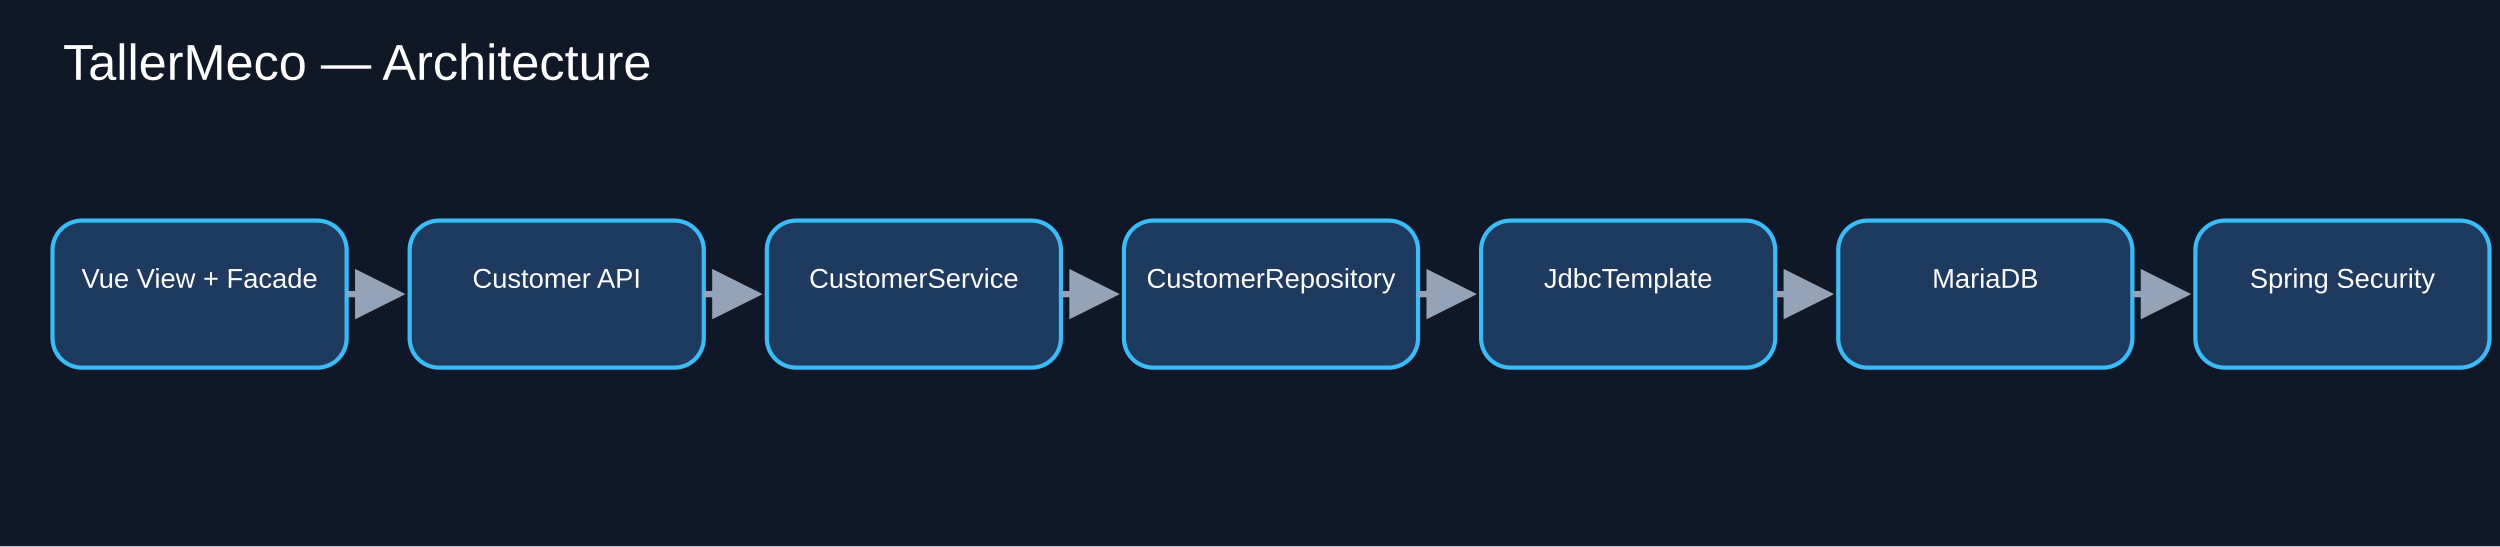
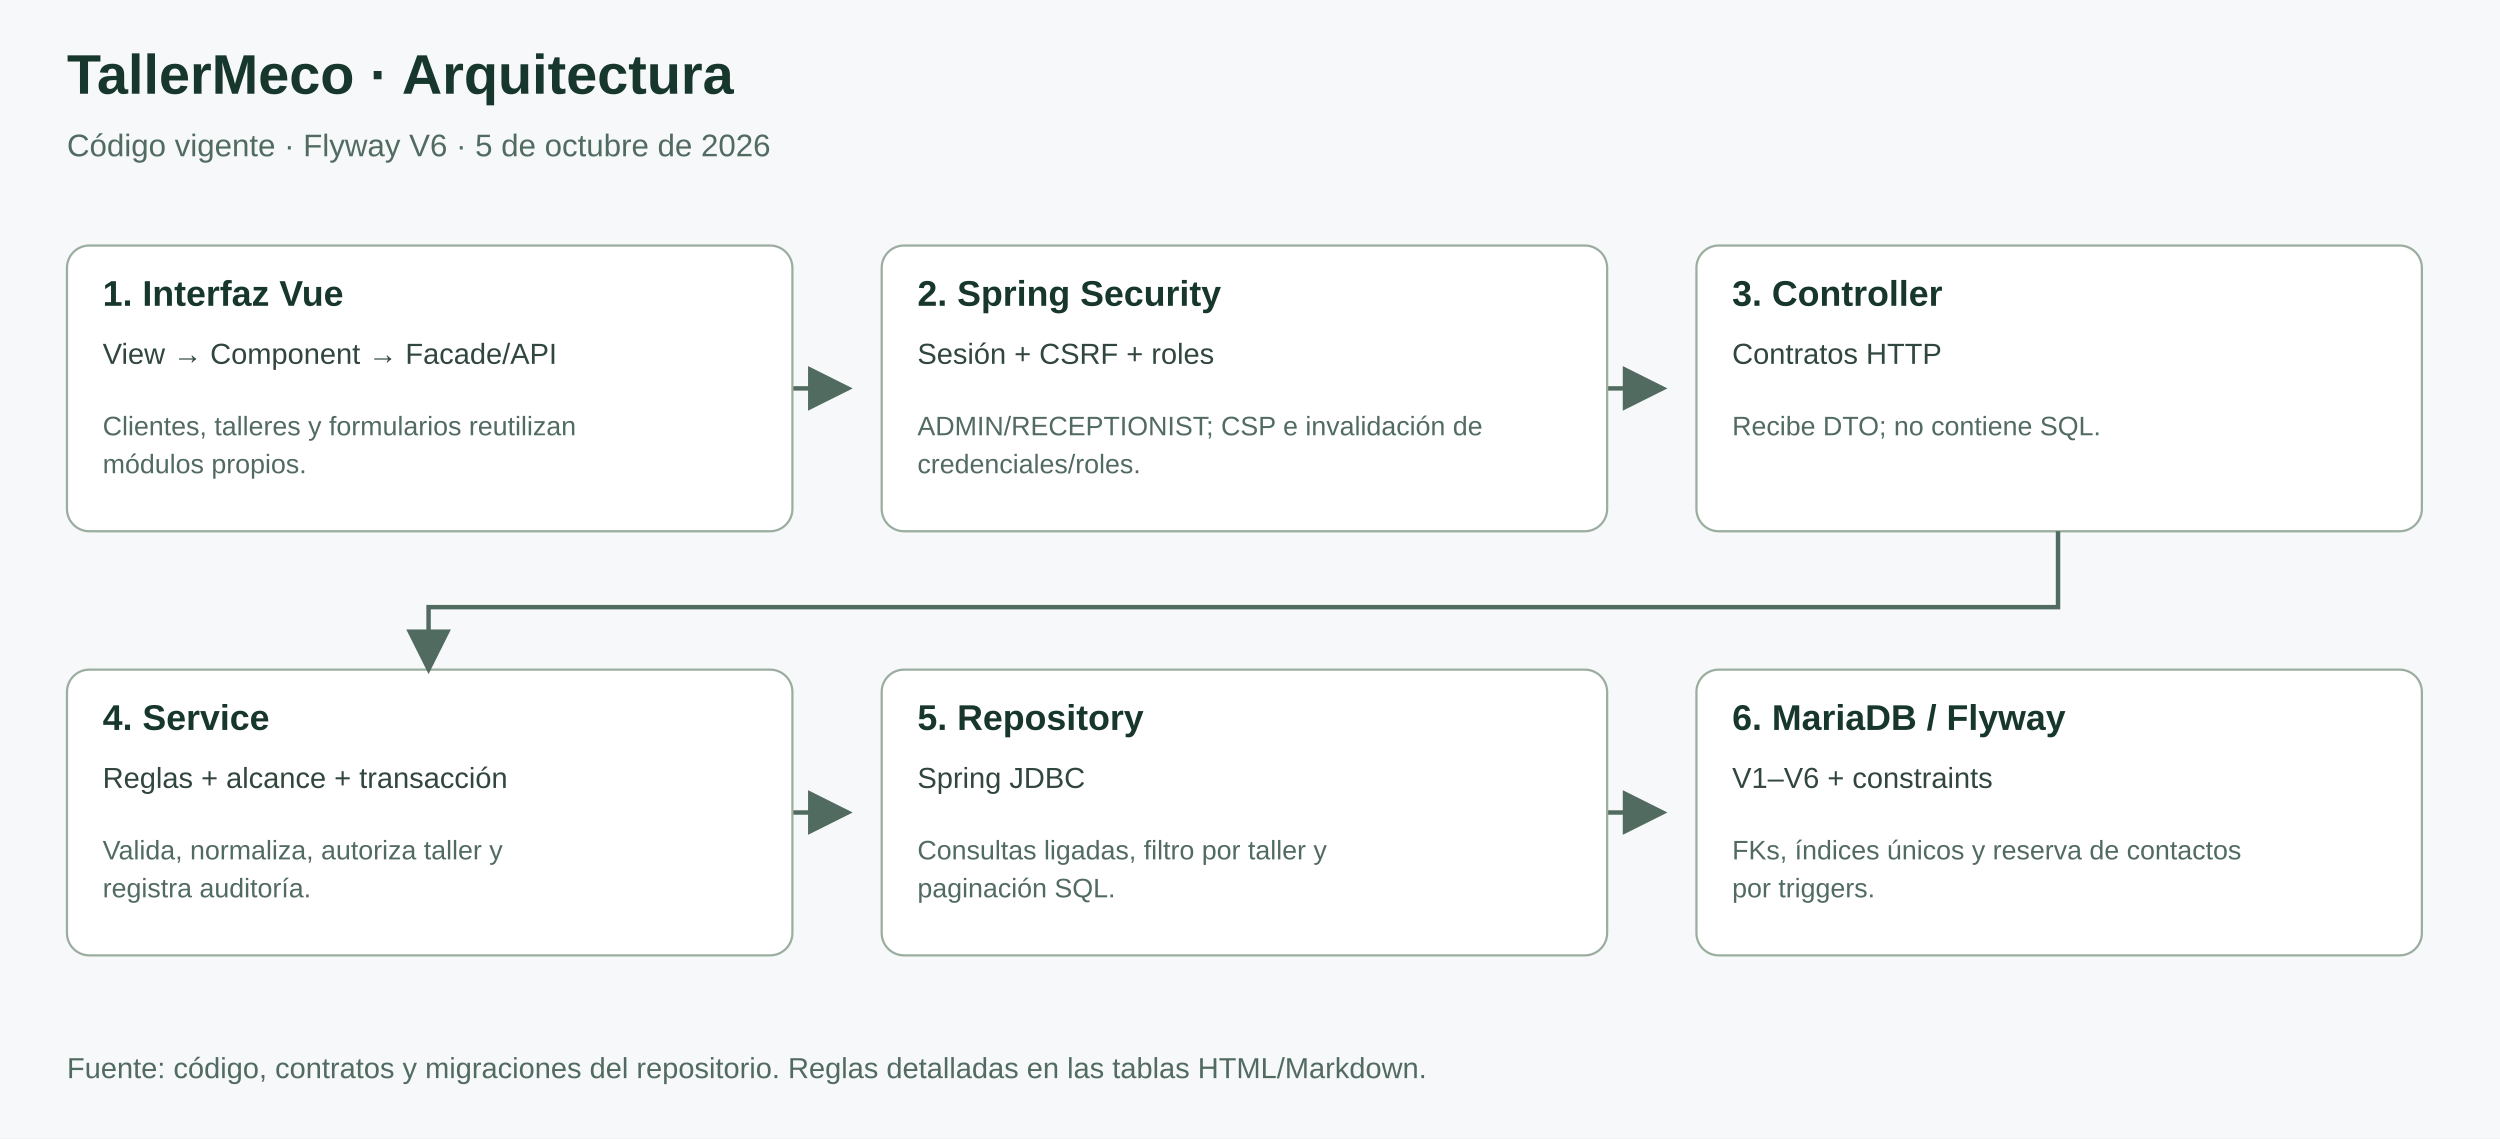
- <svg xmlns="http://www.w3.org/2000/svg" width="1190" height="260" viewBox="0 0 1190 260">
-   <rect width="100%" height="100%" fill="#101827" />
-   <text x="30" y="38" fill="#fff" font-size="24" font-family="Arial">TallerMeco — Architecture</text>
+ <svg xmlns="http://www.w3.org/2000/svg" width="1120" height="510" viewBox="0 0 1120 510" role="img" aria-labelledby="title desc">
+   <rect width="100%" height="100%" fill="#f6f8fa" />
  <defs>
-     <marker id="a" markerWidth="8" markerHeight="8" refX="7" refY="4" orient="auto">
-       <path d="M0,0 L8,4 L0,8 z" fill="#94a3b8" />
+     <marker id="arrow" markerWidth="10" markerHeight="10" refX="9" refY="5" orient="auto">
+       <path d="M0 0L10 5L0 10" fill="#526b61" />
    </marker>
  </defs>
-   <rect x="25" y="105" width="140" height="70" rx="14" fill="#1e3a5f" stroke="#38bdf8" stroke-width="2" />
-   <text x="95" y="137" text-anchor="middle" fill="#fff" font-size="13" font-family="Arial">Vue View + Facade</text>
-   <path d="M165 140 H190" stroke="#94a3b8" stroke-width="3" marker-end="url(#a)" />
-   <rect x="195" y="105" width="140" height="70" rx="14" fill="#1e3a5f" stroke="#38bdf8" stroke-width="2" />
-   <text x="265" y="137" text-anchor="middle" fill="#fff" font-size="13" font-family="Arial">Customer API</text>
-   <path d="M335 140 H360" stroke="#94a3b8" stroke-width="3" marker-end="url(#a)" />
-   <rect x="365" y="105" width="140" height="70" rx="14" fill="#1e3a5f" stroke="#38bdf8" stroke-width="2" />
-   <text x="435" y="137" text-anchor="middle" fill="#fff" font-size="13" font-family="Arial">CustomerService</text>
-   <path d="M505 140 H530" stroke="#94a3b8" stroke-width="3" marker-end="url(#a)" />
-   <rect x="535" y="105" width="140" height="70" rx="14" fill="#1e3a5f" stroke="#38bdf8" stroke-width="2" />
-   <text x="605" y="137" text-anchor="middle" fill="#fff" font-size="13" font-family="Arial">CustomerRepository</text>
-   <path d="M675 140 H700" stroke="#94a3b8" stroke-width="3" marker-end="url(#a)" />
-   <rect x="705" y="105" width="140" height="70" rx="14" fill="#1e3a5f" stroke="#38bdf8" stroke-width="2" />
-   <text x="775" y="137" text-anchor="middle" fill="#fff" font-size="13" font-family="Arial">JdbcTemplate</text>
-   <path d="M845 140 H870" stroke="#94a3b8" stroke-width="3" marker-end="url(#a)" />
-   <rect x="875" y="105" width="140" height="70" rx="14" fill="#1e3a5f" stroke="#38bdf8" stroke-width="2" />
-   <text x="945" y="137" text-anchor="middle" fill="#fff" font-size="13" font-family="Arial">MariaDB</text>
-   <path d="M1015 140 H1040" stroke="#94a3b8" stroke-width="3" marker-end="url(#a)" />
-   <rect x="1045" y="105" width="140" height="70" rx="14" fill="#1e3a5f" stroke="#38bdf8" stroke-width="2" />
-   <text x="1115" y="137" text-anchor="middle" fill="#fff" font-size="13" font-family="Arial">Spring Security</text>
+   <text x="30" y="42" font-family="Arial,sans-serif" font-size="25" font-weight="bold" fill="#18372c">TallerMeco · Arquitectura</text>
+   <text x="30" y="70" font-family="Arial,sans-serif" font-size="14" fill="#526b61">Código vigente · Flyway V6 · 5 de octubre de 2026</text>
+   <path d="M355 174H380" stroke="#526b61" stroke-width="2" fill="none" marker-end="url(#arrow)" />
+   <rect x="30" y="110" width="325" height="128" rx="10" fill="white" stroke="#9bad9e" />
+   <text x="46" y="137" font-family="Arial,sans-serif" font-size="16" font-weight="bold" fill="#18372c">1. Interfaz Vue</text>
+   <text x="46" y="163" font-family="Arial,sans-serif" font-size="13" fill="#31463d">View → Component → Facade/API</text>
+   <text x="46" y="195" font-family="Arial,sans-serif" font-size="12" fill="#526b61">Clientes, talleres y formularios reutilizan</text>
+   <text x="46" y="212" font-family="Arial,sans-serif" font-size="12" fill="#526b61">módulos propios.</text>
+   <path d="M720 174H745" stroke="#526b61" stroke-width="2" fill="none" marker-end="url(#arrow)" />
+   <rect x="395" y="110" width="325" height="128" rx="10" fill="white" stroke="#9bad9e" />
+   <text x="411" y="137" font-family="Arial,sans-serif" font-size="16" font-weight="bold" fill="#18372c">2. Spring Security</text>
+   <text x="411" y="163" font-family="Arial,sans-serif" font-size="13" fill="#31463d">Sesión + CSRF + roles</text>
+   <text x="411" y="195" font-family="Arial,sans-serif" font-size="12" fill="#526b61">ADMIN/RECEPTIONIST; CSP e invalidación de</text>
+   <text x="411" y="212" font-family="Arial,sans-serif" font-size="12" fill="#526b61">credenciales/roles.</text>
+   <rect x="760" y="110" width="325" height="128" rx="10" fill="white" stroke="#9bad9e" />
+   <text x="776" y="137" font-family="Arial,sans-serif" font-size="16" font-weight="bold" fill="#18372c">3. Controller</text>
+   <text x="776" y="163" font-family="Arial,sans-serif" font-size="13" fill="#31463d">Contratos HTTP</text>
+   <text x="776" y="195" font-family="Arial,sans-serif" font-size="12" fill="#526b61">Recibe DTO; no contiene SQL.</text>
+   <path d="M355 364H380" stroke="#526b61" stroke-width="2" fill="none" marker-end="url(#arrow)" />
+   <rect x="30" y="300" width="325" height="128" rx="10" fill="white" stroke="#9bad9e" />
+   <text x="46" y="327" font-family="Arial,sans-serif" font-size="16" font-weight="bold" fill="#18372c">4. Service</text>
+   <text x="46" y="353" font-family="Arial,sans-serif" font-size="13" fill="#31463d">Reglas + alcance + transacción</text>
+   <text x="46" y="385" font-family="Arial,sans-serif" font-size="12" fill="#526b61">Valida, normaliza, autoriza taller y</text>
+   <text x="46" y="402" font-family="Arial,sans-serif" font-size="12" fill="#526b61">registra auditoría.</text>
+   <path d="M720 364H745" stroke="#526b61" stroke-width="2" fill="none" marker-end="url(#arrow)" />
+   <rect x="395" y="300" width="325" height="128" rx="10" fill="white" stroke="#9bad9e" />
+   <text x="411" y="327" font-family="Arial,sans-serif" font-size="16" font-weight="bold" fill="#18372c">5. Repository</text>
+   <text x="411" y="353" font-family="Arial,sans-serif" font-size="13" fill="#31463d">Spring JDBC</text>
+   <text x="411" y="385" font-family="Arial,sans-serif" font-size="12" fill="#526b61">Consultas ligadas, filtro por taller y</text>
+   <text x="411" y="402" font-family="Arial,sans-serif" font-size="12" fill="#526b61">paginación SQL.</text>
+   <rect x="760" y="300" width="325" height="128" rx="10" fill="white" stroke="#9bad9e" />
+   <text x="776" y="327" font-family="Arial,sans-serif" font-size="16" font-weight="bold" fill="#18372c">6. MariaDB / Flyway</text>
+   <text x="776" y="353" font-family="Arial,sans-serif" font-size="13" fill="#31463d">V1–V6 + constraints</text>
+   <text x="776" y="385" font-family="Arial,sans-serif" font-size="12" fill="#526b61">FKs, índices únicos y reserva de contactos</text>
+   <text x="776" y="402" font-family="Arial,sans-serif" font-size="12" fill="#526b61">por triggers.</text>
+   <path d="M922 238V272H192V300" stroke="#526b61" stroke-width="2" fill="none" marker-end="url(#arrow)" />
+   <text x="30" y="483" font-family="Arial,sans-serif" font-size="13" fill="#526b61">Fuente: código, contratos y migraciones del repositorio. Reglas detalladas en las tablas HTML/Markdown.</text>
</svg>
